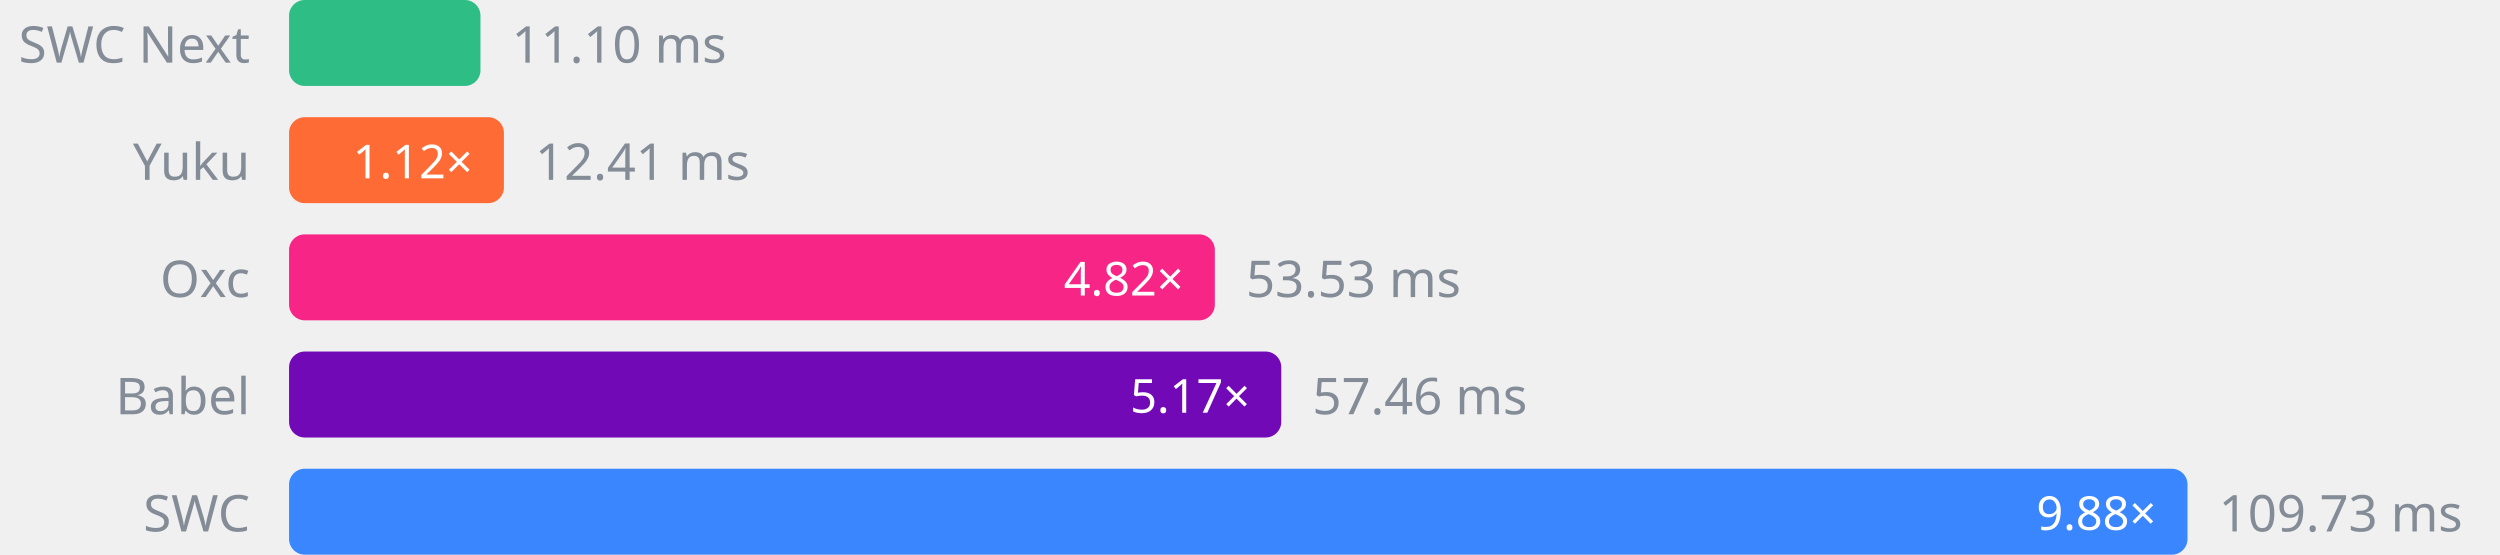
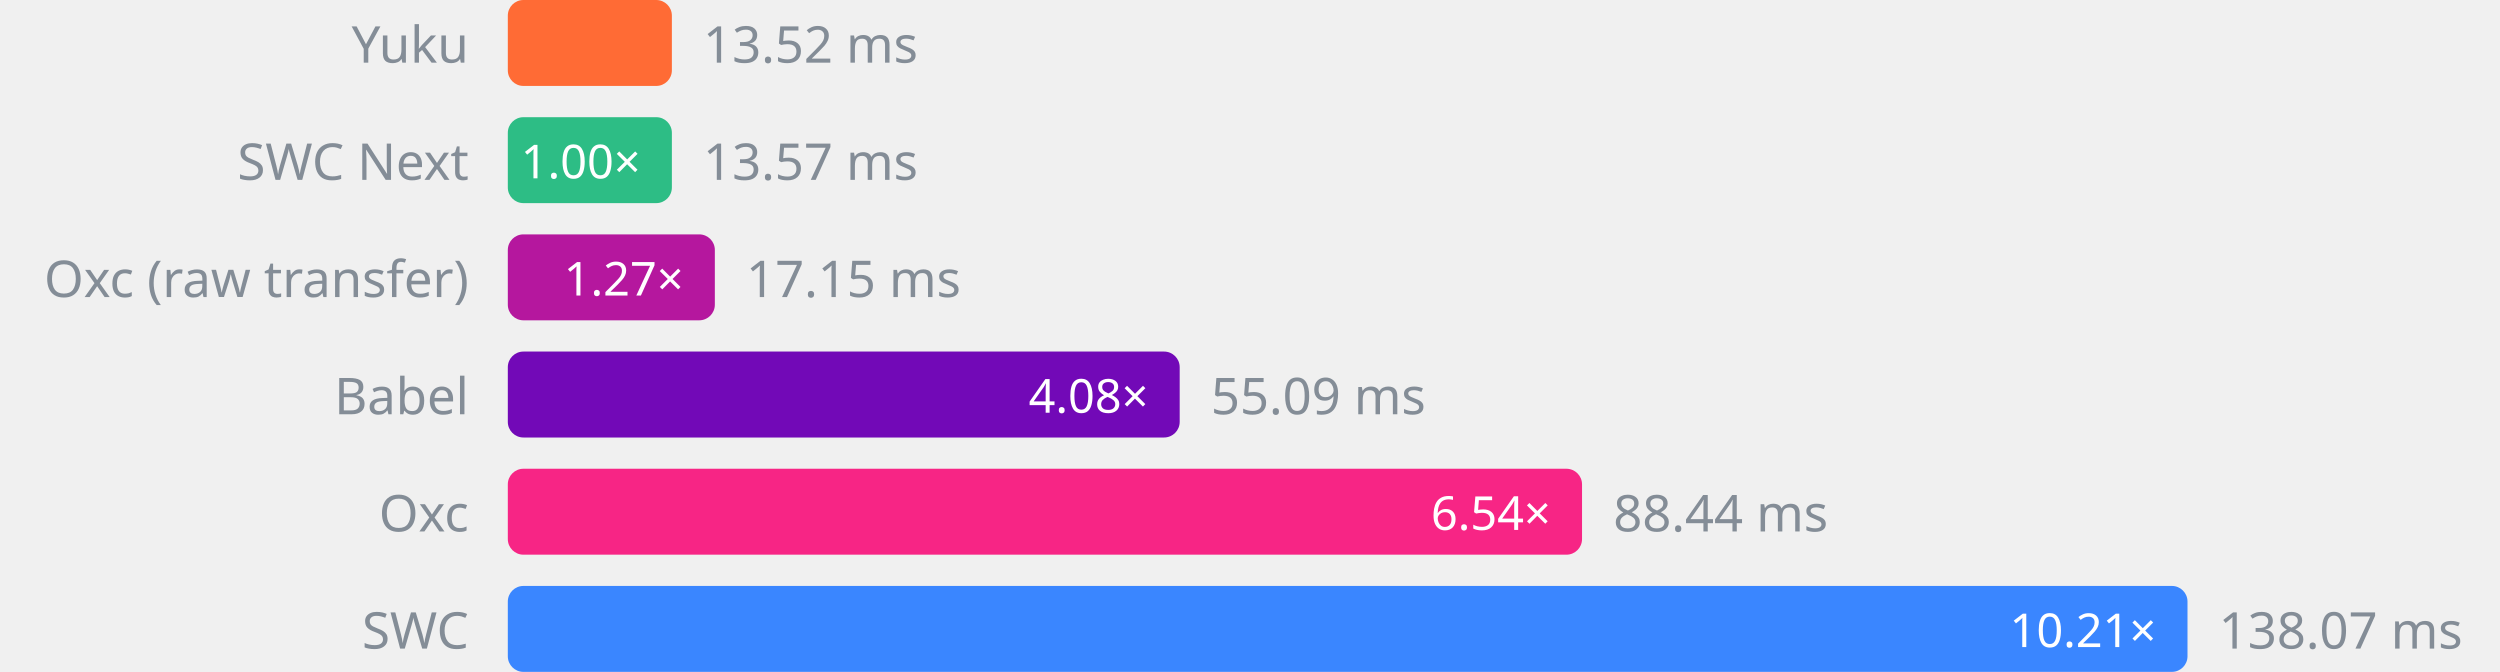
- <svg xmlns="http://www.w3.org/2000/svg" width="640" height="142" viewBox="0 0 640 142">
+ <svg xmlns="http://www.w3.org/2000/svg" width="640" height="172" viewBox="0 0 640 172">
  <style>
    text { font: 13px -apple-system, BlinkMacSystemFont, "Segoe UI", "Noto Sans", Helvetica, Arial, sans-serif; fill: #848d97; dominant-baseline: central; font-variant-numeric: tabular-nums }
    .ratio { font-size: 12px; fill: #fff }
  </style>
-   <text x="64" y="11" text-anchor="end">SWC Next</text>
-   <rect x="74" y="0" width="49" height="22" rx="4" fill="#2DBD85" />
-   <text x="131" y="11">11.10 ms</text>
-   <text x="64" y="41" text-anchor="end">Yuku</text>
-   <rect x="74" y="30" width="55" height="22" rx="4" fill="#FF6B35" />
-   <text x="137" y="41">12.41 ms</text>
-   <text class="ratio" x="121" y="41" text-anchor="end">1.12×</text>
-   <text x="64" y="71" text-anchor="end">Oxc</text>
-   <rect x="74" y="60" width="237" height="22" rx="4" fill="#F72585" />
-   <text x="319" y="71">53.53 ms</text>
-   <text class="ratio" x="303" y="71" text-anchor="end">4.82×</text>
-   <text x="64" y="101" text-anchor="end">Babel</text>
-   <rect x="74" y="90" width="254" height="22" rx="4" fill="#7209B7" />
-   <text x="336" y="101">57.46 ms</text>
-   <text class="ratio" x="320" y="101" text-anchor="end">5.17×</text>
-   <text x="64" y="131" text-anchor="end">SWC</text>
-   <rect x="74" y="120" width="486" height="22" rx="4" fill="#3A86FF" />
-   <text x="568" y="131">109.73 ms</text>
-   <text class="ratio" x="552" y="131" text-anchor="end">9.88×</text>
+   <text x="120" y="11" text-anchor="end">Yuku</text>
+   <rect x="130" y="0" width="42" height="22" rx="4" fill="#FF6B35" />
+   <text x="180" y="11">13.52 ms</text>
+   <text x="120" y="41" text-anchor="end">SWC Next</text>
+   <rect x="130" y="30" width="42" height="22" rx="4" fill="#2DBD85" />
+   <text x="180" y="41">13.57 ms</text>
+   <text class="ratio" x="164" y="41" text-anchor="end">1.00×</text>
+   <text x="120" y="71" text-anchor="end">Oxc (raw transfer)</text>
+   <rect x="130" y="60" width="53" height="22" rx="4" fill="#B5179E" />
+   <text x="191" y="71">17.15 ms</text>
+   <text class="ratio" x="175" y="71" text-anchor="end">1.27×</text>
+   <text x="120" y="101" text-anchor="end">Babel</text>
+   <rect x="130" y="90" width="172" height="22" rx="4" fill="#7209B7" />
+   <text x="310" y="101">55.09 ms</text>
+   <text class="ratio" x="294" y="101" text-anchor="end">4.08×</text>
+   <text x="120" y="131" text-anchor="end">Oxc</text>
+   <rect x="130" y="120" width="275" height="22" rx="4" fill="#F72585" />
+   <text x="413" y="131">88.44 ms</text>
+   <text class="ratio" x="397" y="131" text-anchor="end">6.54×</text>
+   <text x="120" y="161" text-anchor="end">SWC</text>
+   <rect x="130" y="150" width="430" height="22" rx="4" fill="#3A86FF" />
+   <text x="568" y="161">138.07 ms</text>
+   <text class="ratio" x="552" y="161" text-anchor="end">10.21×</text>
</svg>
